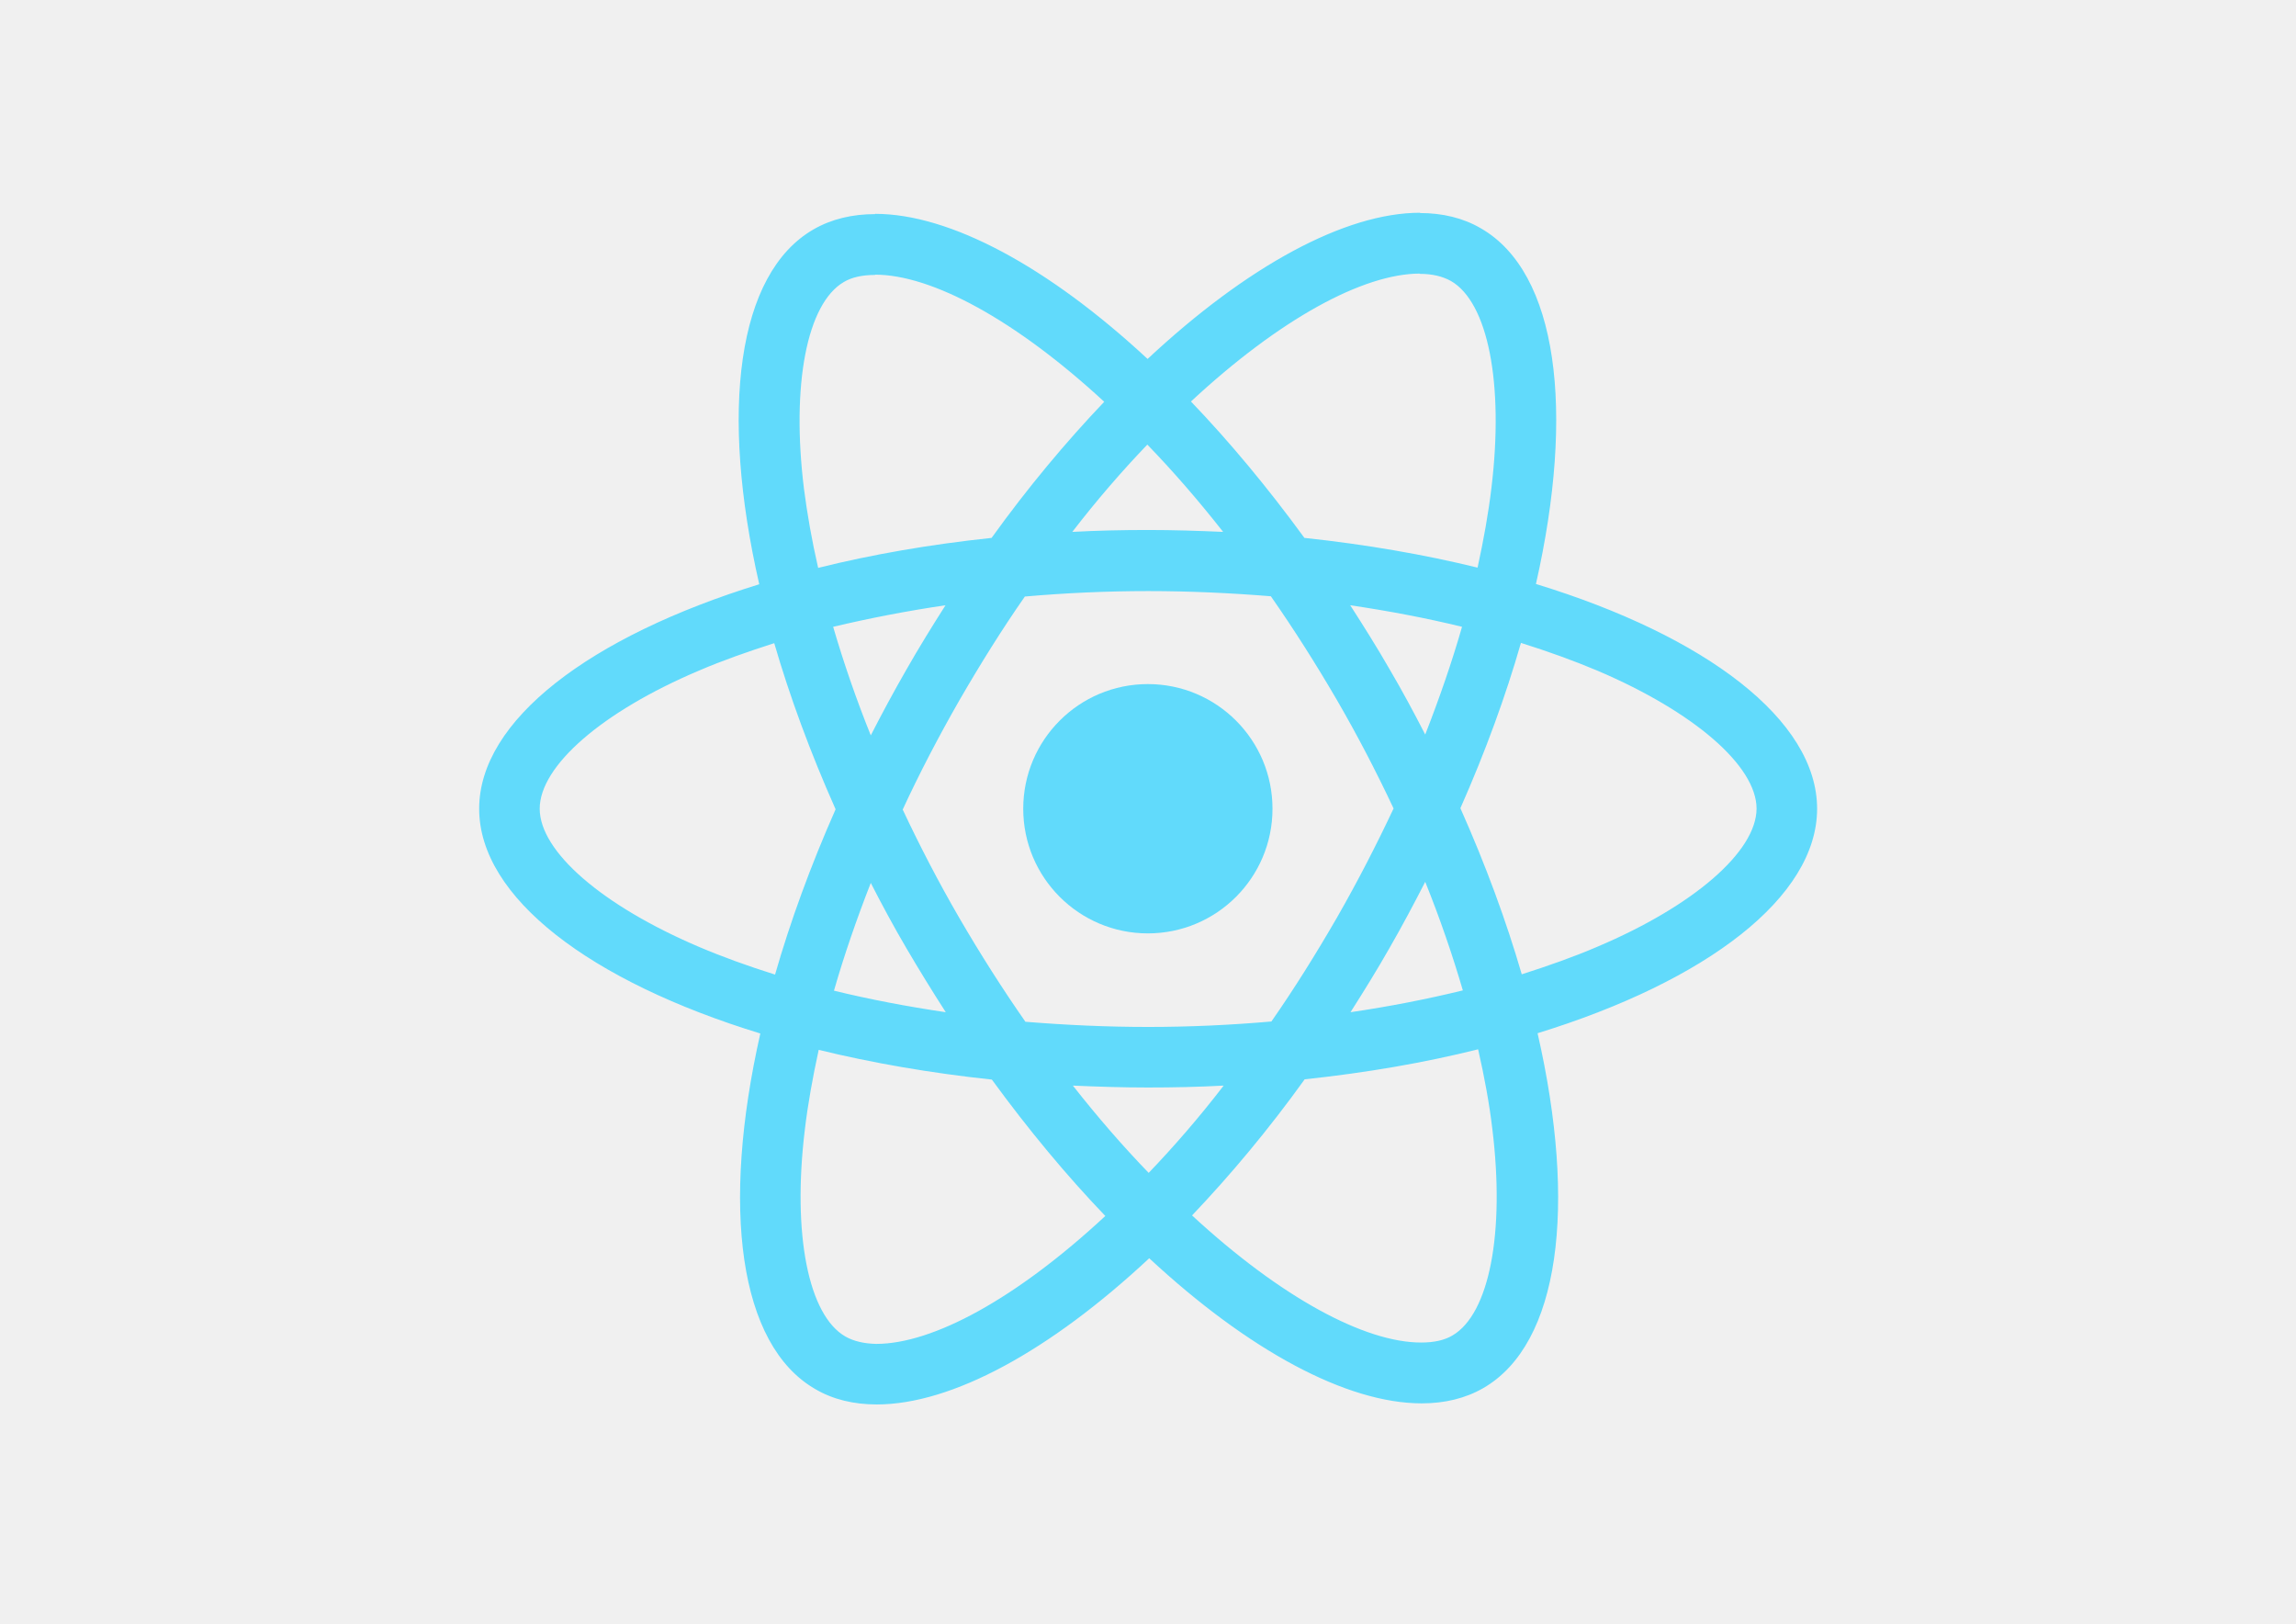
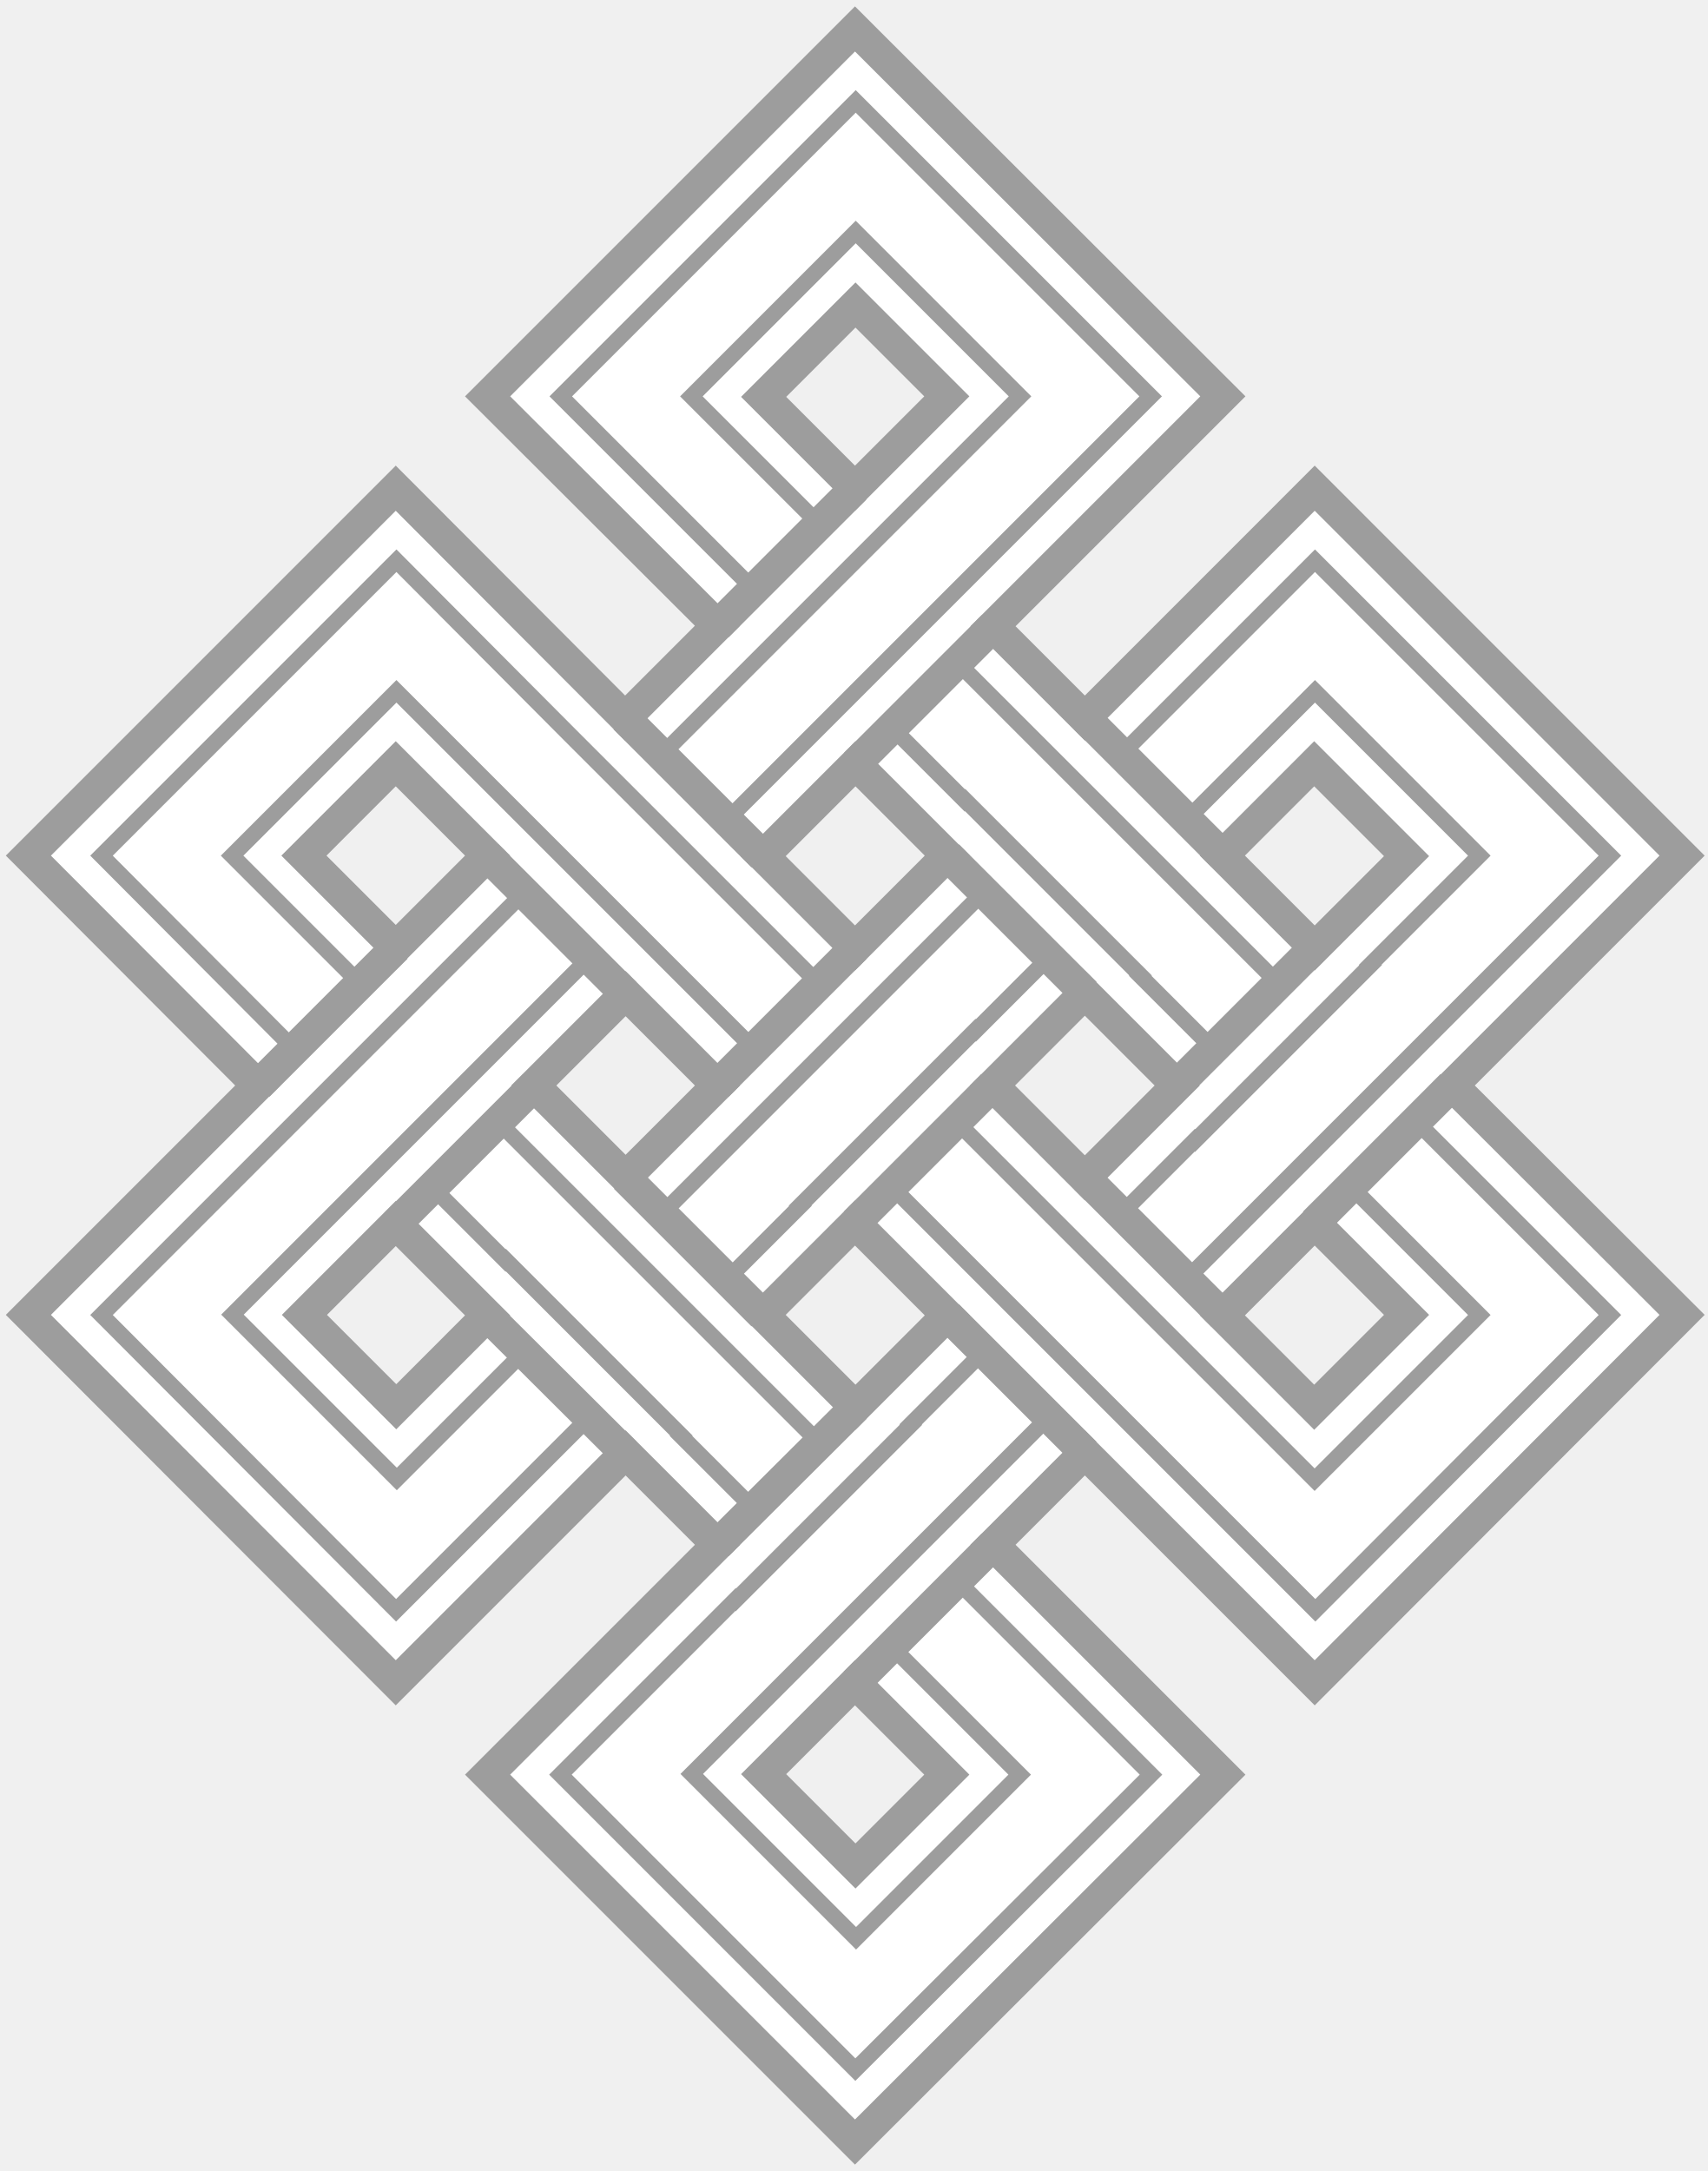
- <svg xmlns="http://www.w3.org/2000/svg" viewBox="0 0 841.9 595.3">
-   <g fill="#61DAFB">
-     <path d="M666.3 296.5c0-32.5-40.7-63.3-103.1-82.4 14.4-63.6 8-114.2-20.2-130.4-6.5-3.8-14.1-5.6-22.4-5.6v22.3c4.6 0 8.3.9 11.4 2.6 13.6 7.8 19.5 37.5 14.9 75.7-1.1 9.4-2.9 19.3-5.1 29.4-19.6-4.8-41-8.5-63.5-10.9-13.5-18.5-27.5-35.3-41.6-50 32.6-30.3 63.2-46.9 84-46.9V78c-27.5 0-63.5 19.6-99.9 53.6-36.4-33.8-72.4-53.2-99.9-53.2v22.3c20.7 0 51.4 16.5 84 46.6-14 14.7-28 31.4-41.3 49.9-22.6 2.4-44 6.1-63.6 11-2.3-10-4-19.7-5.2-29-4.7-38.2 1.1-67.9 14.6-75.8 3-1.8 6.9-2.6 11.5-2.6V78.5c-8.4 0-16 1.8-22.6 5.6-28.1 16.2-34.4 66.7-19.9 130.1-62.2 19.2-102.7 49.9-102.7 82.3 0 32.5 40.7 63.3 103.1 82.4-14.4 63.6-8 114.2 20.2 130.4 6.5 3.8 14.1 5.6 22.5 5.6 27.5 0 63.5-19.6 99.9-53.6 36.4 33.8 72.4 53.2 99.9 53.2 8.4 0 16-1.8 22.6-5.6 28.1-16.2 34.4-66.7 19.9-130.1 62-19.1 102.5-49.9 102.5-82.3zm-130.2-66.7c-3.7 12.9-8.3 26.2-13.5 39.5-4.1-8-8.4-16-13.1-24-4.6-8-9.5-15.8-14.4-23.4 14.2 2.1 27.9 4.7 41 7.9zm-45.8 106.5c-7.8 13.5-15.8 26.3-24.1 38.2-14.9 1.3-30 2-45.2 2-15.1 0-30.2-.7-45-1.9-8.3-11.9-16.4-24.6-24.2-38-7.6-13.1-14.5-26.4-20.8-39.8 6.2-13.4 13.2-26.8 20.7-39.9 7.8-13.5 15.8-26.3 24.1-38.2 14.9-1.3 30-2 45.2-2 15.1 0 30.2.7 45 1.9 8.3 11.9 16.4 24.6 24.2 38 7.6 13.1 14.5 26.4 20.8 39.8-6.3 13.4-13.2 26.8-20.7 39.9zm32.3-13c5.4 13.4 10 26.8 13.8 39.8-13.1 3.2-26.9 5.9-41.2 8 4.9-7.7 9.8-15.6 14.4-23.7 4.6-8 8.9-16.1 13-24.1zM421.2 430c-9.3-9.6-18.6-20.3-27.8-32 9 .4 18.2.7 27.5.7 9.4 0 18.7-.2 27.8-.7-9 11.7-18.3 22.4-27.5 32zm-74.4-58.9c-14.2-2.1-27.9-4.7-41-7.9 3.7-12.9 8.3-26.2 13.5-39.5 4.1 8 8.4 16 13.1 24 4.7 8 9.5 15.8 14.4 23.4zM420.7 163c9.3 9.6 18.6 20.3 27.8 32-9-.4-18.2-.7-27.5-.7-9.4 0-18.7.2-27.8.7 9-11.7 18.3-22.4 27.5-32zm-74 58.9c-4.9 7.7-9.8 15.6-14.4 23.7-4.6 8-8.9 16-13 24-5.4-13.4-10-26.8-13.8-39.8 13.1-3.1 26.9-5.8 41.2-7.9zm-90.5 125.2c-35.4-15.1-58.3-34.9-58.3-50.6 0-15.7 22.9-35.6 58.3-50.6 8.6-3.7 18-7 27.7-10.1 5.7 19.6 13.2 40 22.5 60.9-9.2 20.8-16.6 41.1-22.2 60.6-9.9-3.1-19.3-6.5-28-10.2zM310 490c-13.6-7.8-19.5-37.5-14.9-75.7 1.1-9.4 2.9-19.3 5.1-29.4 19.6 4.8 41 8.5 63.5 10.9 13.5 18.5 27.5 35.3 41.6 50-32.6 30.3-63.2 46.9-84 46.9-4.5-.1-8.3-1-11.3-2.7zm237.2-76.2c4.7 38.2-1.1 67.9-14.6 75.8-3 1.8-6.9 2.6-11.5 2.6-20.7 0-51.4-16.5-84-46.6 14-14.7 28-31.4 41.3-49.9 22.6-2.4 44-6.1 63.6-11 2.3 10.1 4.1 19.8 5.2 29.1zm38.5-66.7c-8.6 3.7-18 7-27.7 10.1-5.7-19.6-13.2-40-22.5-60.9 9.2-20.8 16.6-41.1 22.2-60.6 9.9 3.1 19.3 6.5 28.1 10.2 35.4 15.1 58.3 34.9 58.3 50.6-.1 15.7-23 35.6-58.4 50.6zM320.8 78.4z" />
-     <circle cx="420.9" cy="296.5" r="45.7" />
-     <path d="M520.5 78.1z" />
-   </g>
+ <svg xmlns="http://www.w3.org/2000/svg" width="118" height="150" viewBox="0 0 118 150" fill="none">
+   <path d="M59.078 2L33.692 27.385L49.576 43.233L43.194 49.615L27.346 33.731L1.961 59.117L17.809 75L1.961 90.848L27.346 116.268L43.229 100.385L49.576 106.732L33.692 122.615L59.078 148L84.498 122.615L68.615 106.732L74.961 100.385L90.844 116.268L116.229 90.848L100.346 75L116.229 59.117L90.844 33.731L74.961 49.615L68.615 43.269L84.498 27.385L59.078 2ZM59.113 21.074L65.424 27.385L59.078 33.731L52.766 27.42L59.113 21.074ZM27.346 52.77L33.692 59.117L27.346 65.463L21 59.117L27.346 52.77ZM59.113 52.77L65.459 59.117L59.078 65.498L52.731 59.152L59.113 52.77ZM90.809 52.77L97.191 59.152L90.844 65.498L84.463 59.117L90.809 52.77ZM74.961 68.619L81.342 75L74.961 81.381L68.58 75L74.961 68.619ZM43.229 68.654L49.576 75L43.229 81.346L36.883 75L43.229 68.654ZM59.078 84.502L65.459 90.883L59.113 97.23L52.731 90.848L59.078 84.502ZM90.844 84.502L97.191 90.848L90.809 97.23L84.463 90.883L90.844 84.502ZM27.346 84.537L33.692 90.883L27.381 97.195L21.035 90.848L27.346 84.537ZM59.078 116.268L65.424 122.615L59.113 128.926L52.766 122.58L59.078 116.268Z" fill="white" stroke="#9D9D9D" stroke-width="2.205" />
+   <path d="M7.014 59.12L20.352 72.509L24.889 67.972L16.038 59.12L27.393 47.765L34.955 55.327L38.748 59.12L43.261 63.633L47.054 67.426L52.112 72.484L56.599 67.996L51.542 62.939L47.748 59.145L43.236 54.633L39.443 50.84L27.393 38.741L7.014 59.12ZM38.748 27.386L52.112 40.749L56.624 36.237L47.773 27.386L59.128 16.03L70.483 27.386L62.946 34.923L59.128 38.741L54.616 43.253L50.823 47.046L45.74 52.129L50.252 56.641L55.335 51.559L59.128 47.765L63.641 43.253L67.459 39.435L79.508 27.386L59.128 7.006L38.748 27.386ZM7.014 90.856L27.369 111.26L40.757 97.872L36.245 93.359L27.418 102.186L16.063 90.831L22.831 84.062L27.369 79.525L31.906 74.988L34.955 71.939L40.757 66.137L36.245 61.625L31.385 66.484L27.393 70.476L22.856 75.013L19.261 78.608L7.014 90.856ZM29.873 82.029L34.93 87.087L34.955 87.062L47.079 99.186L47.054 99.211L52.112 104.268L56.649 99.731L51.566 94.649L47.773 90.856L43.261 86.343L39.443 82.525L34.41 77.492L29.873 82.029ZM61.632 50.27L66.665 55.302L66.69 55.278L78.814 67.401L78.789 67.426L83.872 72.509L88.384 67.996L83.301 62.914L79.508 59.12L74.996 54.608L71.178 50.79L66.145 45.757L61.632 50.27ZM45.765 83.839L50.277 88.351L55.31 83.318L55.285 83.294L67.409 71.17L67.434 71.195L72.516 66.112L68.004 61.6L62.922 66.682L59.103 70.501L54.616 74.988L50.798 78.806L45.765 83.839ZM77.5 52.104L82.012 56.617L90.863 47.765L102.218 59.12L94.681 66.658L94.706 66.682L82.582 78.806L82.558 78.781L77.475 83.864L81.987 88.376L87.07 83.294L90.863 79.5L95.376 74.988L99.194 71.17L111.243 59.12L90.863 38.741L77.5 52.104ZM61.608 81.98L66.69 87.062L70.483 90.856L74.996 95.368L78.814 99.186L90.888 111.26L111.243 90.856L97.879 77.492L93.367 82.004L102.218 90.856L90.838 102.235L83.301 94.698L79.483 90.88L74.971 86.368L71.178 82.575L66.095 77.492L61.608 81.98ZM38.724 122.615L59.103 142.995L79.533 122.615L66.145 109.227L61.608 113.764L70.459 122.615L59.153 133.921L47.798 122.566L55.31 115.053L59.103 111.26L63.641 106.723L67.434 102.93L72.492 97.872L67.979 93.359L62.922 98.417L62.946 98.442L50.847 110.541L50.823 110.516L38.724 122.615Z" fill="white" stroke="#9D9D9D" stroke-width="1.102" />
+   <path d="M59.115 52.781L68.617 43.279L59.115 52.781ZM59.08 33.742L49.578 43.244L59.08 33.742Z" fill="#C3C7C8" />
+   <path d="M59.08 33.742L49.578 43.244M59.115 52.781L68.617 43.279L59.115 52.781Z" stroke="#9D9D9D" stroke-width="2.205" />
+   <path d="M90.811 84.495L100.312 74.993L90.811 84.495ZM90.811 65.491L81.309 74.993L90.811 65.491Z" fill="#C3C7C8" />
+   <path d="M90.811 65.491L81.309 74.993M90.811 84.495L100.312 74.993L90.811 84.495Z" stroke="#9D9D9D" stroke-width="2.205" />
+   <path d="M59.08 84.495L68.582 74.993L59.08 84.495ZM59.08 65.491L49.578 74.993L59.08 65.491Z" fill="#C3C7C8" />
+   <path d="M59.08 65.491L49.578 74.993M59.08 84.495L68.582 74.993L59.08 84.495Z" stroke="#9D9D9D" stroke-width="2.205" />
+   <path d="M74.99 68.62L65.488 59.118L74.99 68.62ZM74.99 49.616L84.492 59.118L74.99 49.616Z" fill="#C3C7C8" />
+   <path d="M74.99 49.616L84.492 59.118M74.99 68.62L65.488 59.118L74.99 68.62Z" stroke="#9D9D9D" stroke-width="2.205" />
+   <path d="M74.99 100.395L65.488 90.894L74.99 100.395ZM74.99 81.392L84.492 90.894L74.99 81.392Z" fill="#C3C7C8" />
+   <path d="M74.99 81.392L84.492 90.894M74.99 100.395L65.488 90.894L74.99 100.395Z" stroke="#9D9D9D" stroke-width="2.205" />
+   <path d="M59.08 116.272L68.617 106.735L59.08 116.272ZM59.115 97.233L49.578 106.735L59.115 97.233Z" fill="#C3C7C8" />
+   <path d="M59.115 97.233L49.578 106.735M59.08 116.272L68.617 106.735L59.08 116.272Z" stroke="#9D9D9D" stroke-width="2.205" />
+   <path d="M27.385 84.532L36.922 74.995L27.385 84.532ZM27.385 65.458L17.848 74.995L27.385 65.458Z" fill="#C3C7C8" />
+   <path d="M27.385 65.458L17.848 74.995M27.385 84.532L36.922 74.995L27.385 84.532Z" stroke="#9D9D9D" stroke-width="2.205" />
+   <path d="M43.205 100.398L33.668 90.896L43.205 100.398ZM43.205 81.359L52.707 90.861L43.205 81.359Z" fill="#C3C7C8" />
+   <path d="M43.205 81.359L52.707 90.861M43.205 100.398L33.668 90.896L43.205 100.398Z" stroke="#9D9D9D" stroke-width="2.205" />
+   <path d="M43.205 68.655L33.668 59.118L43.205 68.655ZM43.17 49.616L52.707 59.153L43.17 49.616Z" fill="#C3C7C8" />
+   <path d="M43.17 49.616L52.707 59.153M43.205 68.655L33.668 59.118L43.205 68.655Z" stroke="#9D9D9D" stroke-width="2.205" />
</svg>
